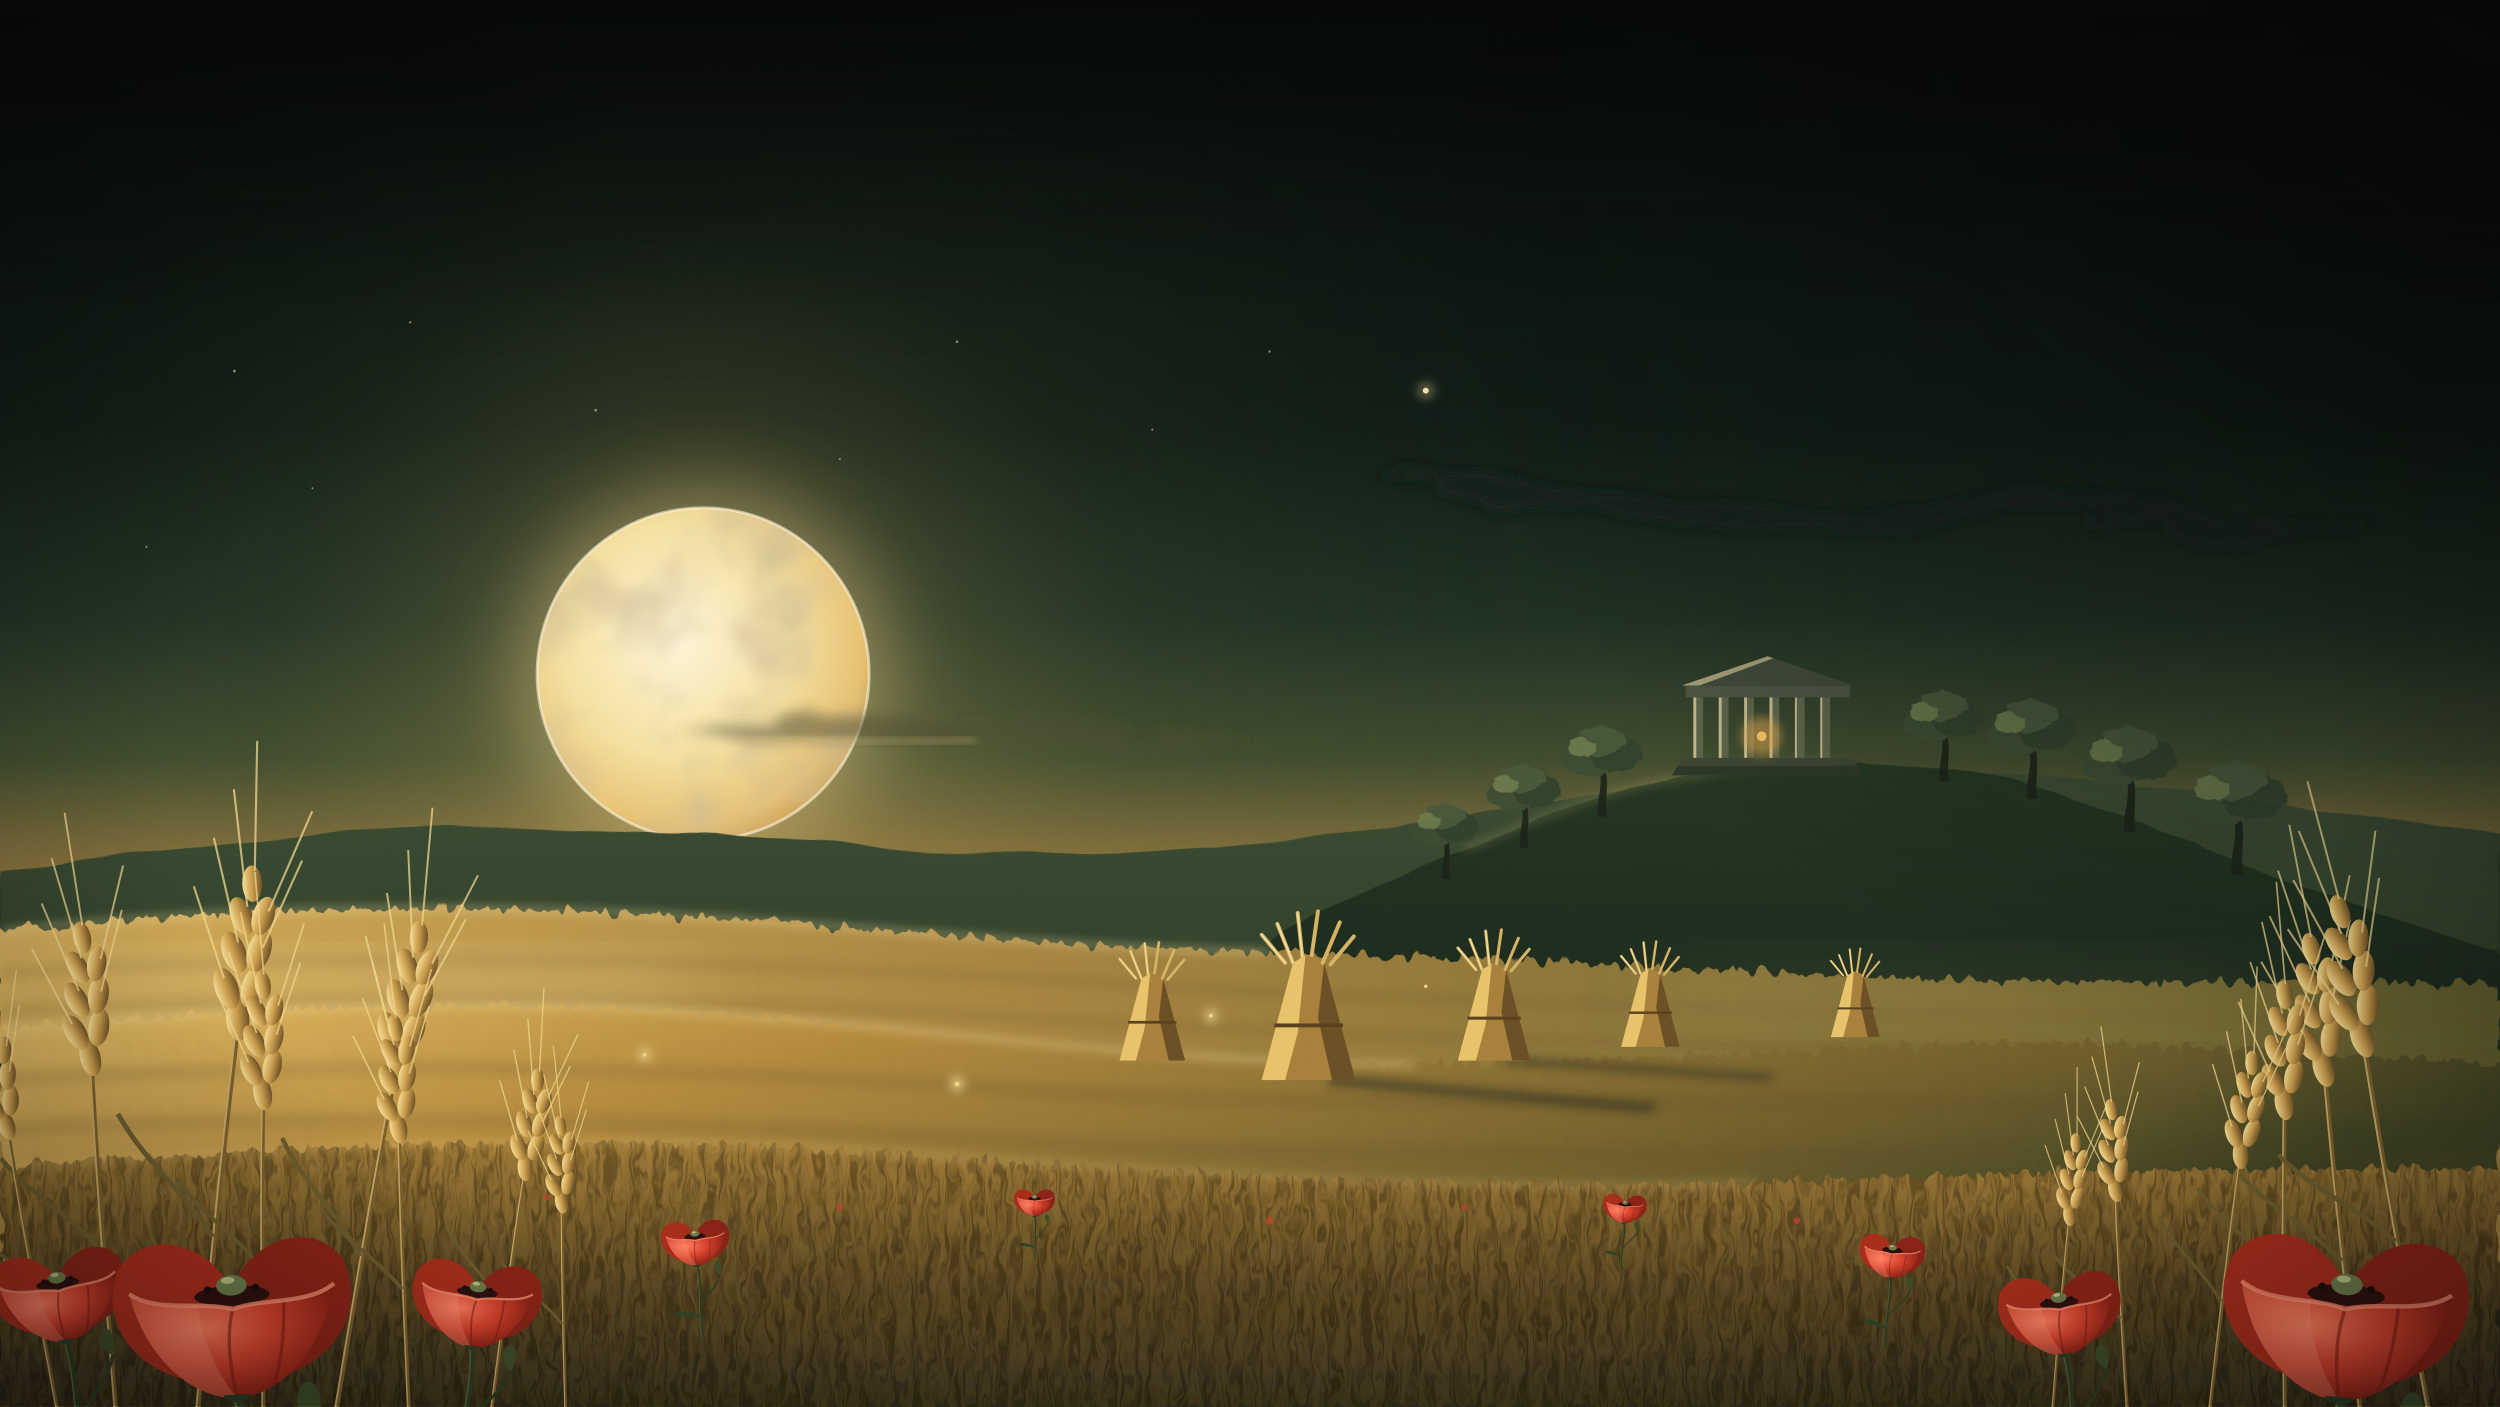
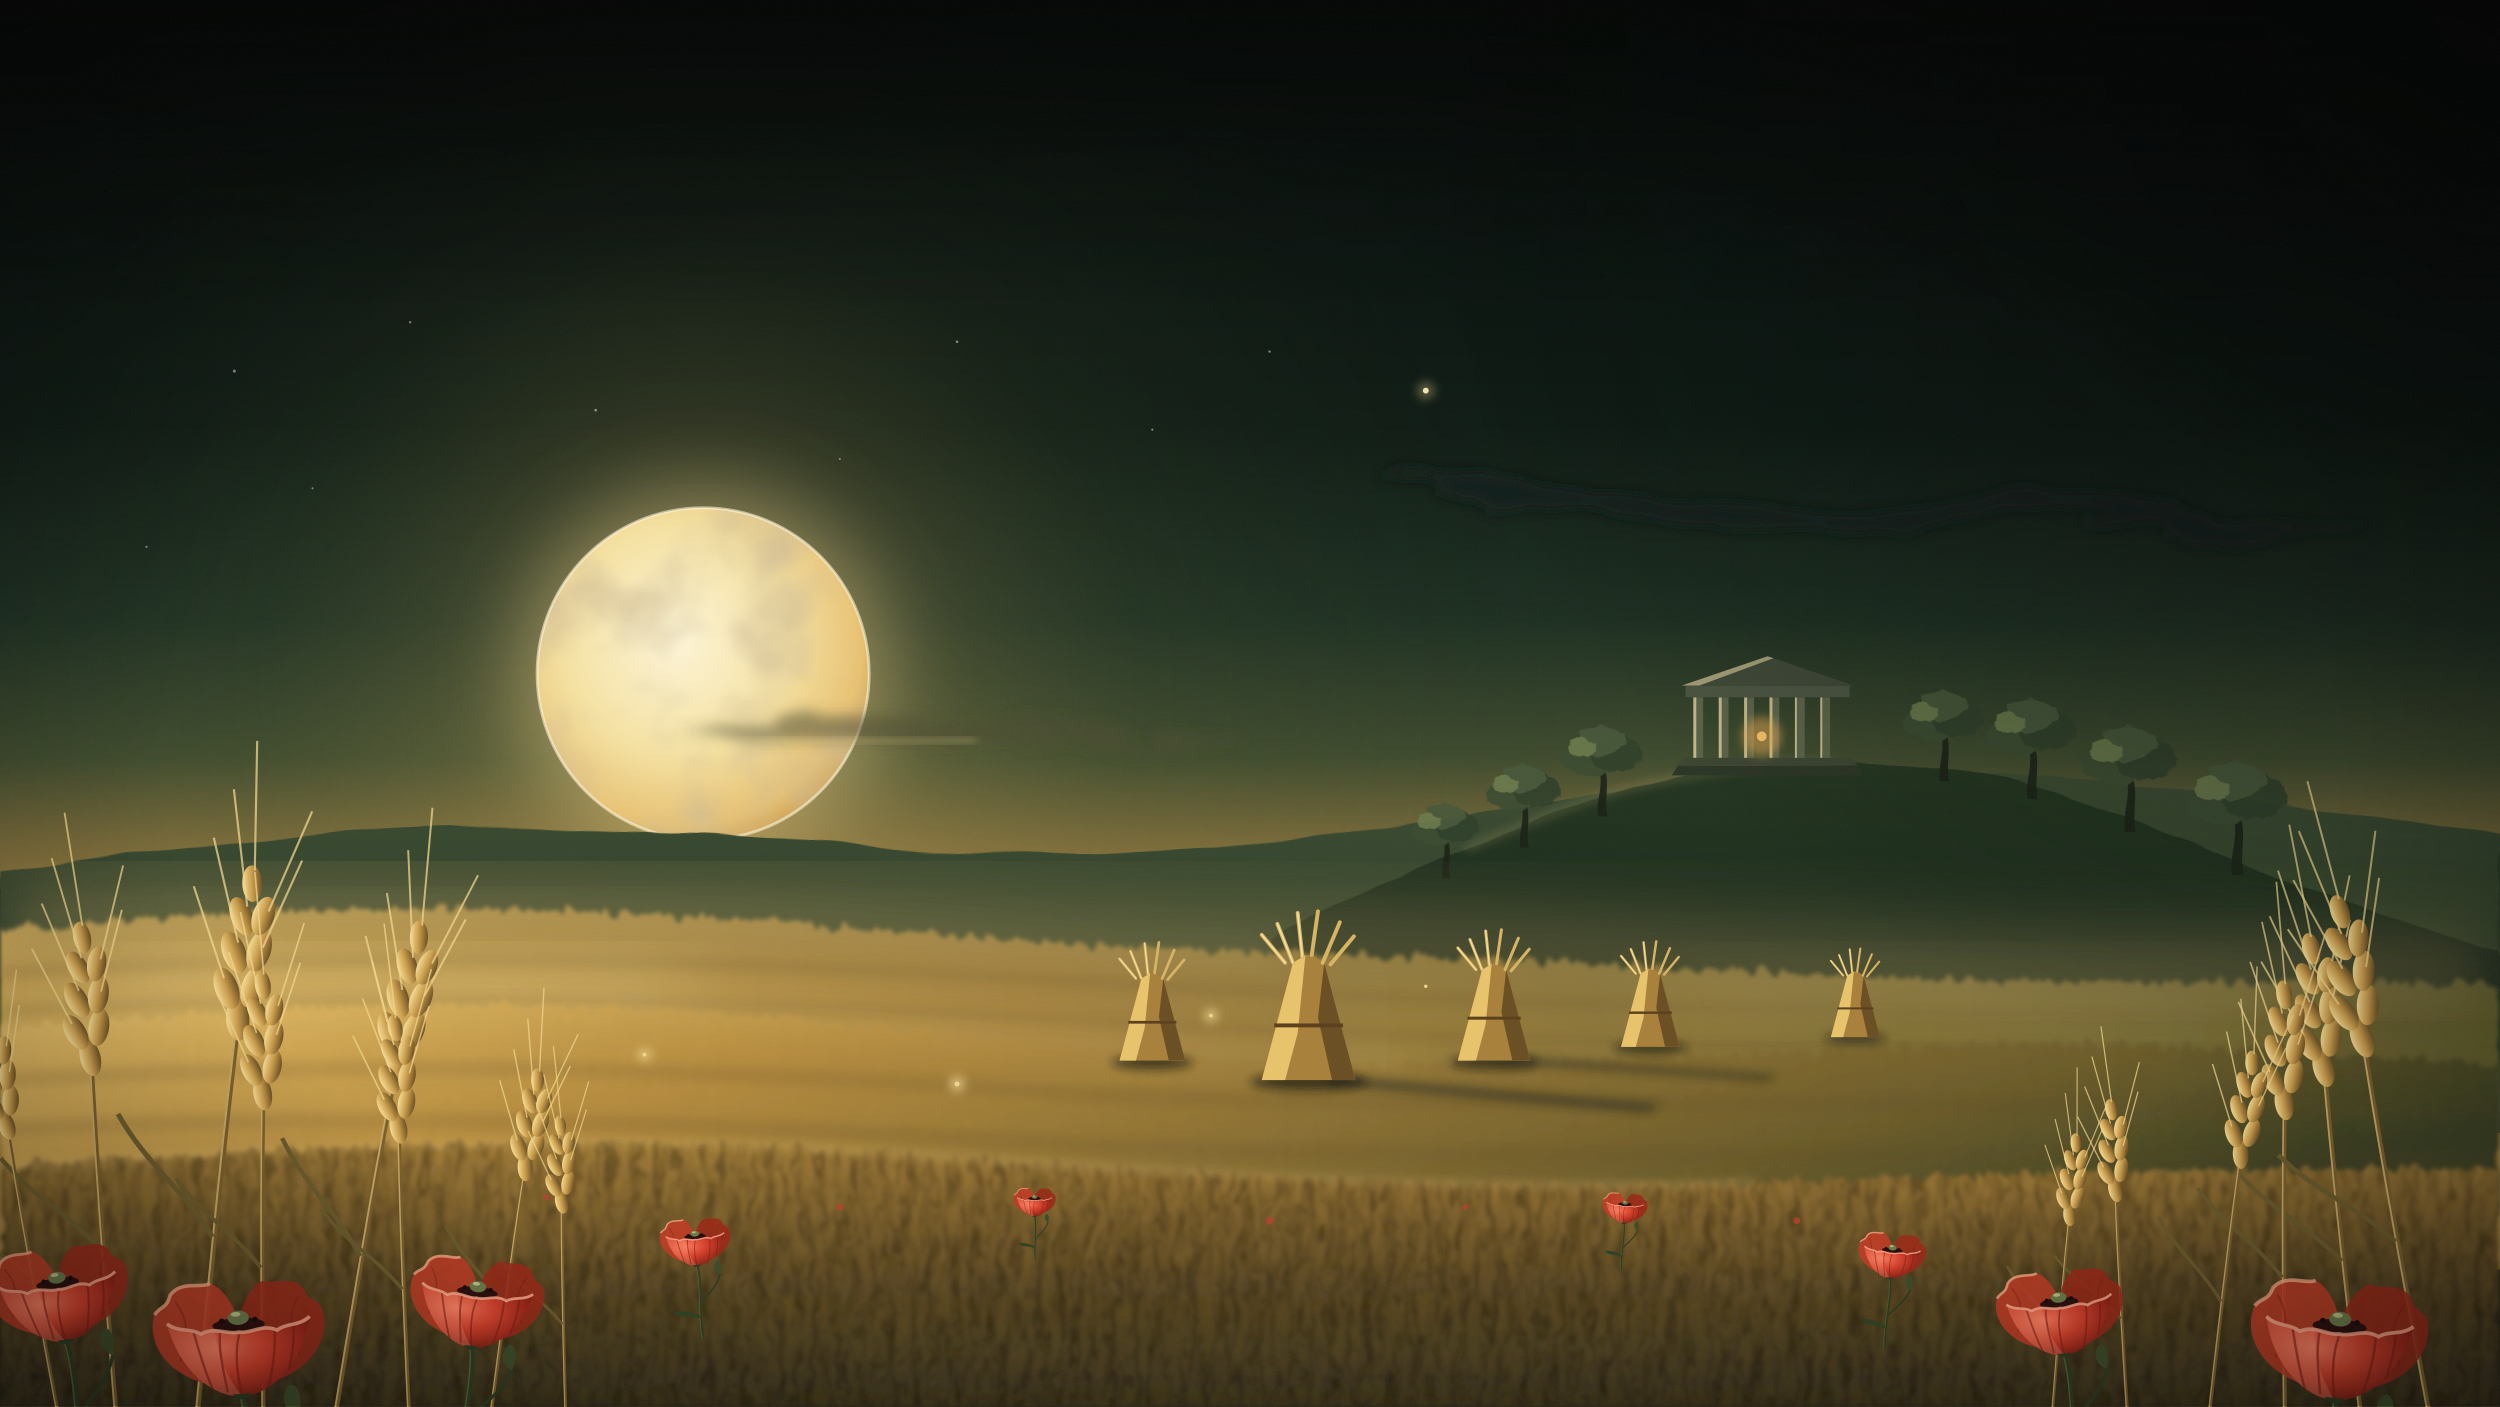
<svg xmlns="http://www.w3.org/2000/svg" xmlns:xlink="http://www.w3.org/1999/xlink" width="2560" height="1440" viewBox="0 0 2560 1440">
  <defs>
    <linearGradient id="sky" x1="0" y1="0" x2="0" y2="1">
      <stop offset="0" stop-color="#050a08" />
      <stop offset="0.3" stop-color="#0c1912" />
      <stop offset="0.44" stop-color="#1c2e20" />
      <stop offset="0.54" stop-color="#3e4a2c" />
      <stop offset="0.6" stop-color="#7a6a38" />
      <stop offset="0.66" stop-color="#a8843e" />
    </linearGradient>
    <radialGradient id="moonHalo" cx="720" cy="700" r="900" gradientUnits="userSpaceOnUse">
      <stop offset="0" stop-color="#f0d68c" stop-opacity="0.5" />
      <stop offset="0.18" stop-color="#d8b462" stop-opacity="0.25" />
      <stop offset="0.5" stop-color="#6a6a3a" stop-opacity="0.1" />
      <stop offset="1" stop-color="#1e3022" stop-opacity="0" />
    </radialGradient>
    <radialGradient id="moon" cx="0.42" cy="0.4" r="0.62">
      <stop offset="0" stop-color="#fff6d8" />
      <stop offset="0.55" stop-color="#f6e2a2" />
      <stop offset="0.9" stop-color="#e8c272" />
      <stop offset="1" stop-color="#d4a858" />
    </radialGradient>
    <linearGradient id="hillFar" x1="0" y1="0" x2="0" y2="1">
      <stop offset="0" stop-color="#3a4a30" />
      <stop offset="1" stop-color="#2a3a24" />
    </linearGradient>
    <linearGradient id="hillMid" x1="0" y1="0" x2="0" y2="1">
      <stop offset="0" stop-color="#22341e" />
      <stop offset="1" stop-color="#16241a" />
    </linearGradient>
    <linearGradient id="fieldFar" x1="0" y1="0" x2="1" y2="0">
      <stop offset="0" stop-color="#d8b05a" />
      <stop offset="0.4" stop-color="#a8843e" />
      <stop offset="1" stop-color="#5a5a2a" />
    </linearGradient>
    <linearGradient id="fieldMid" x1="0" y1="0" x2="1" y2="0.3">
      <stop offset="0" stop-color="#e8c066" />
      <stop offset="0.35" stop-color="#b48a3c" />
      <stop offset="0.8" stop-color="#6a5a28" />
      <stop offset="1" stop-color="#3a4020" />
    </linearGradient>
    <linearGradient id="fieldNear" x1="0" y1="0" x2="0" y2="1">
      <stop offset="0" stop-color="#a07a34" />
      <stop offset="0.4" stop-color="#5a4620" />
      <stop offset="1" stop-color="#1e2012" />
    </linearGradient>
    <linearGradient id="earGold" x1="0" y1="0" x2="1" y2="0">
      <stop offset="0" stop-color="#f6dc92" />
      <stop offset="0.5" stop-color="#c89a48" />
      <stop offset="1" stop-color="#6a4e22" />
    </linearGradient>
    <radialGradient id="petal" cx="0.35" cy="0.35" r="0.75">
      <stop offset="0" stop-color="#ff7a5c" />
      <stop offset="0.45" stop-color="#d8402a" />
      <stop offset="1" stop-color="#7a160c" />
    </radialGradient>
    <linearGradient id="topShade" x1="0" y1="0" x2="0" y2="1">
      <stop offset="0" stop-color="#030604" stop-opacity="0.9" />
      <stop offset="0.5" stop-color="#030604" stop-opacity="0.35" />
      <stop offset="1" stop-color="#030604" stop-opacity="0" />
    </linearGradient>
    <radialGradient id="cornerShade" cx="2560" cy="0" r="1150" gradientUnits="userSpaceOnUse">
      <stop offset="0" stop-color="#020403" stop-opacity="0.8" />
      <stop offset="0.6" stop-color="#020403" stop-opacity="0.3" />
      <stop offset="1" stop-color="#020403" stop-opacity="0" />
    </radialGradient>
    <radialGradient id="vignette" cx="0.5" cy="0.55" r="0.78">
      <stop offset="0.55" stop-color="#000" stop-opacity="0" />
      <stop offset="1" stop-color="#000" stop-opacity="0.6" />
    </radialGradient>
    <filter id="cloudSoft" x="-15%" y="-60%" width="130%" height="220%">
      <feTurbulence type="fractalNoise" baseFrequency="0.003 0.012" numOctaves="4" seed="9" result="n" />
      <feDisplacementMap in="SourceGraphic" in2="n" scale="120" xChannelSelector="R" yChannelSelector="G" />
      <feGaussianBlur stdDeviation="7" />
    </filter>
    <filter id="maria" x="0" y="0" width="100%" height="100%">
      <feTurbulence type="fractalNoise" baseFrequency="0.012" numOctaves="4" seed="14" result="n" />
      <feColorMatrix in="n" type="matrix" values="0 0 0 0 0.62  0 0 0 0 0.5  0 0 0 0 0.3  -2.4 0 0 0 1.35" result="m" />
      <feGaussianBlur in="m" stdDeviation="3" result="mb" />
      <feComposite in="mb" in2="SourceGraphic" operator="in" />
    </filter>
    <filter id="wheat" x="-2%" y="-10%" width="104%" height="120%">
      <feTurbulence type="fractalNoise" baseFrequency="0.045 0.014" numOctaves="4" seed="27" result="h" />
      <feDiffuseLighting in="h" surfaceScale="5" diffuseConstant="1" lighting-color="#fff" result="l">
        <feDistantLight azimuth="190" elevation="30" />
      </feDiffuseLighting>
      <feComponentTransfer in="l" result="lt">
        <feFuncR type="linear" slope="0.9" intercept="0.32" />
        <feFuncG type="linear" slope="0.9" intercept="0.32" />
        <feFuncB type="linear" slope="0.9" intercept="0.32" />
      </feComponentTransfer>
      <feComposite in="lt" in2="SourceGraphic" operator="arithmetic" k1="1.12" k2="0" k3="0" k4="0" />
    </filter>
    <filter id="wheatFine" x="-2%" y="-10%" width="104%" height="120%">
      <feTurbulence type="fractalNoise" baseFrequency="0.08 0.02" numOctaves="3" seed="5" result="h" />
      <feDiffuseLighting in="h" surfaceScale="6" diffuseConstant="1" lighting-color="#fff" result="l">
        <feDistantLight azimuth="190" elevation="35" />
      </feDiffuseLighting>
      <feComponentTransfer in="l" result="lt">
        <feFuncR type="linear" slope="0.6" intercept="0.45" />
        <feFuncG type="linear" slope="0.6" intercept="0.45" />
        <feFuncB type="linear" slope="0.6" intercept="0.45" />
      </feComponentTransfer>
      <feComposite in="lt" in2="SourceGraphic" operator="arithmetic" k1="1.05" k2="0" k3="0" k4="0" />
    </filter>
    <filter id="foliage" x="-10%" y="-10%" width="120%" height="120%">
      <feTurbulence type="fractalNoise" baseFrequency="0.05" numOctaves="3" seed="3" result="n" />
      <feDisplacementMap in="SourceGraphic" in2="n" scale="18" xChannelSelector="R" yChannelSelector="G" />
    </filter>
    <filter id="ground" x="-5%" y="-10%" width="110%" height="120%">
      <feTurbulence type="fractalNoise" baseFrequency="0.006 0.02" numOctaves="3" seed="19" result="n" />
      <feDisplacementMap in="SourceGraphic" in2="n" scale="16" xChannelSelector="R" yChannelSelector="G" />
    </filter>
    <filter id="tufts" x="-2%" y="-10%" width="104%" height="120%">
      <feTurbulence type="fractalNoise" baseFrequency="0.09 0.03" numOctaves="2" seed="33" result="n" />
      <feDisplacementMap in="SourceGraphic" in2="n" scale="22" xChannelSelector="R" yChannelSelector="G" />
+       <feGaussianBlur stdDeviation="2.2" />
    </filter>
    <filter id="glow" x="-50%" y="-50%" width="200%" height="200%">
      <feGaussianBlur stdDeviation="18" />
    </filter>
    <filter id="glowL" x="-50%" y="-50%" width="200%" height="200%">
      <feGaussianBlur stdDeviation="40" />
    </filter>
    <filter id="glowS" x="-50%" y="-50%" width="200%" height="200%">
      <feGaussianBlur stdDeviation="5" />
    </filter>
    <filter id="soft" x="-20%" y="-20%" width="140%" height="140%">
      <feGaussianBlur stdDeviation="1.6" />
    </filter>
    <filter id="haze" x="-20%" y="-20%" width="140%" height="140%">
      <feGaussianBlur stdDeviation="28" />
    </filter>
    <filter id="grain" x="0" y="0" width="100%" height="100%">
      <feTurbulence type="fractalNoise" baseFrequency="0.8" numOctaves="1" seed="2" />
      <feColorMatrix type="matrix" values="0 0 0 0 0.5  0 0 0 0 0.5  0 0 0 0 0.5  0 0 0 0.05 0" />
    </filter>
    <g id="ear">
      <path d="M0 0 C2 -80 4 -160 8 -240" fill="none" stroke="#7a5e2a" stroke-width="3" />
      <path d="M0 0 C2 -80 4 -160 8 -240" fill="none" stroke="#e8c87a" stroke-width="1.2" opacity="0.7" transform="translate(-1 0)" />
      <path d="M2 -120 C-20 -150 -40 -160 -60 -190" fill="none" stroke="#6a5a2a" stroke-width="3" />
      <g fill="url(#earGold)">
        <ellipse cx="8" cy="-252" rx="7" ry="13" transform="rotate(-8 8 -252)" />
        <ellipse cx="0" cy="-270" rx="7" ry="13" transform="rotate(-24 0 -270)" />
        <ellipse cx="16" cy="-272" rx="7" ry="13" transform="rotate(14 16 -272)" />
        <ellipse cx="3" cy="-292" rx="7" ry="13" transform="rotate(-24 3 -292)" />
        <ellipse cx="18" cy="-294" rx="7" ry="13" transform="rotate(14 18 -294)" />
        <ellipse cx="6" cy="-314" rx="6.5" ry="12" transform="rotate(-24 6 -314)" />
        <ellipse cx="19" cy="-315" rx="6.5" ry="12" transform="rotate(14 19 -315)" />
        <ellipse cx="11" cy="-334" rx="6" ry="11" transform="rotate(-6 11 -334)" />
      </g>
      <g stroke="#f0d68c" stroke-width="1.3" fill="none" opacity="0.75">
        <path d="M-2 -276 L-24 -330 M5 -298 L-14 -360 M9 -320 L-4 -390 M12 -342 L8 -420 M20 -296 L40 -350 M22 -318 L44 -380" />
      </g>
    </g>
    <g id="poppy">
      <path d="M0 0 C-6 -50 6 -110 -2 -150" fill="none" stroke="#2a3a1e" stroke-width="5" />
      <path d="M0 0 C-6 -50 6 -110 -2 -150" fill="none" stroke="#7a8a4a" stroke-width="1.5" opacity="0.5" transform="translate(-2 0)" />
      <path d="M2 -70 C18 -92 34 -100 44 -128" fill="none" stroke="#2a3a1e" stroke-width="3.5" />
      <path d="M44 -128 C52 -150 40 -164 34 -150 C30 -140 36 -130 44 -128 Z" fill="#3a4a26" />
      <path d="M-2 -40 C-30 -50 -44 -40 -56 -56 C-36 -60 -20 -54 -2 -46 Z" fill="#2e4020" />
      <g transform="translate(-2 -150)">
-         <path d="M0 -6 C-56 -6 -80 -44 -66 -76 C-50 -100 -14 -92 0 -62 Z" fill="#a82a18" />
-         <path d="M0 -6 C56 -6 80 -44 66 -76 C50 -100 14 -92 0 -62 Z" fill="#8a2012" />
+         <path d="M0 -6 C-56 -6 -80 -44 -70 -70 C-64 -78 -60 -74 -56 -86 C-46 -98 -30 -90 -22 -94 C-12 -90 -4 -76 0 -62 Z" fill="#c03a22" opacity="0.88" />
+         <path d="M-70 -70 C-64 -78 -60 -74 -56 -86 C-46 -98 -30 -90 -22 -94" fill="none" stroke="#ffb08a" stroke-width="3" opacity="0.75" />
+         <path d="M0 -6 C56 -6 80 -44 70 -70 C64 -78 60 -74 56 -86 C46 -98 30 -90 22 -94 C12 -90 4 -76 0 -62 Z" fill="#9a2614" opacity="0.88" />
+         <path d="M-50 -30 C-44 -50 -40 -62 -52 -80 M50 -30 C44 -50 40 -62 52 -80" fill="none" stroke="#7a1a0e" stroke-width="1.5" opacity="0.5" />
        <ellipse cx="0" cy="-58" rx="22" ry="6" fill="#2a0c0a" />
        <g fill="#14080a">
          <circle cx="-14" cy="-62" r="2.2" />
          <circle cx="-6" cy="-65" r="2.2" />
          <circle cx="6" cy="-65" r="2.2" />
          <circle cx="14" cy="-62" r="2.2" />
        </g>
        <ellipse cx="0" cy="-64" rx="9" ry="6" fill="#6a7a48" />
        <ellipse cx="-2" cy="-67" rx="4" ry="2" fill="#b8c080" />
-         <path d="M-60 -62 C-52 -22 -24 2 0 2 C24 2 52 -22 60 -62 C44 -50 18 -56 0 -50 C-18 -56 -44 -50 -60 -62 Z" fill="url(#petal)" />
+         <path d="M-60 -62 C-52 -22 -24 2 0 2 C24 2 52 -22 60 -62 C50 -54 42 -58 32 -52 C20 -58 10 -50 0 -52 C-10 -50 -20 -58 -32 -52 C-42 -58 -50 -54 -60 -62 Z" fill="url(#petal)" opacity="0.92" />
        <path d="M-60 -62 C-52 -22 -24 2 0 2 C-12 -14 -20 -36 -20 -54 C-34 -52 -48 -52 -60 -62 Z" fill="#ff9a7a" opacity="0.3" />
-         <path d="M0 2 C-4 -20 -4 -36 0 -50 M22 -4 C28 -22 30 -40 30 -54" fill="none" stroke="#7a1a0e" stroke-width="2" opacity="0.6" />
-         <path d="M-60 -62 C-44 -50 -18 -56 0 -50 C18 -56 44 -50 60 -62" fill="none" stroke="#ff9a7a" stroke-width="2.5" opacity="0.7" />
+         <path d="M0 2 C-4 -20 -4 -36 0 -50 M22 -4 C28 -22 30 -40 30 -54 M-24 -4 C-30 -20 -34 -36 -38 -54 M-12 -2 C-14 -18 -18 -34 -16 -52 M40 -18 C44 -30 46 -42 46 -56" fill="none" stroke="#7a1a0e" stroke-width="2" opacity="0.6" />
+         <path d="M-60 -62 C-50 -54 -42 -58 -32 -52 C-20 -58 -10 -50 0 -52 C10 -50 20 -58 32 -52 C42 -58 50 -54 60 -62" fill="none" stroke="#ffb090" stroke-width="3" opacity="0.8" />
        <path d="M-8 0 C-6 6 6 6 8 0 Z" fill="#2a3a1e" />
      </g>
    </g>
    <g id="stook">
      <path d="M-60 0 L-20 -150 L-4 -160 L4 -160 L20 -150 L60 0 Z" fill="#a8803a" />
      <path d="M-60 0 L-20 -150 L-4 -160 L-14 -60 L-30 0 Z" fill="#e8c46a" />
      <path d="M20 -150 L60 0 L30 0 L12 -80 Z" fill="#6a4e22" />
      <path d="M-44 -70 L44 -70" stroke="#5a3e1a" stroke-width="5" />
      <path d="M-20 -150 L-40 -200 M-8 -158 L-14 -214 M4 -160 L12 -216 M18 -150 L40 -202 M-30 -150 L-60 -186 M28 -148 L58 -184" stroke="#d8b462" stroke-width="5" stroke-linecap="round" />
      <path d="M-20 -150 L-40 -200 M-8 -158 L-14 -214 M-30 -150 L-60 -186" stroke="#f6e2a2" stroke-width="2" stroke-linecap="round" />
    </g>
    <g id="olive">
      <path d="M-6 0 C-10 -30 4 -50 -4 -80 L6 -80 C14 -50 4 -30 10 0 Z" fill="#1a2014" />
      <g filter="url(#foliage)">
        <ellipse cx="-20" cy="-100" rx="46" ry="30" fill="#3a4a30" />
        <ellipse cx="24" cy="-108" rx="44" ry="32" fill="#2e3e28" />
        <ellipse cx="0" cy="-130" rx="40" ry="26" fill="#465638" />
        <ellipse cx="-34" cy="-118" rx="22" ry="16" fill="#6a7a4a" />
      </g>
    </g>
  </defs>
  <rect width="2560" height="1440" fill="url(#sky)" />
  <rect width="2560" height="1440" fill="url(#moonHalo)" />
  <g>
    <circle cx="720" cy="690" r="190" fill="#f0d68c" opacity="0.4" filter="url(#glowL)" />
    <circle cx="720" cy="690" r="170" fill="url(#moon)" />
    <circle cx="720" cy="690" r="170" fill="#fff" filter="url(#maria)" opacity="0.7" />
    <circle cx="720" cy="690" r="170" fill="none" stroke="#fff6d8" stroke-width="3" opacity="0.6" />
  </g>
  <g filter="url(#cloudSoft)">
    <path d="M700 742 C800 730 920 732 1040 742 C1120 748 1200 744 1280 750 C1180 762 1060 764 940 760 C840 758 760 762 700 742 Z" fill="#4a4a32" opacity="0.55" />
    <path d="M1400 520 C1600 500 1800 505 2000 520 C2150 530 2300 520 2450 530 C2300 550 2100 552 1900 546 C1700 540 1550 552 1400 520 Z" fill="#14201a" opacity="0.7" />
  </g>
  <g filter="url(#glowS)" opacity="0.6">
    <path d="M760 756 C840 760 920 762 1000 758" stroke="#f0d68c" stroke-width="4" fill="none" />
  </g>
  <g fill="#e8e4c8" opacity="0.55">
    <circle cx="240" cy="380" r="1.6" />
    <circle cx="420" cy="330" r="1.2" />
    <circle cx="610" cy="420" r="1.4" />
    <circle cx="980" cy="350" r="1.3" />
    <circle cx="1180" cy="440" r="1.1" />
    <circle cx="320" cy="500" r="1" />
    <circle cx="860" cy="470" r="1" />
    <circle cx="1300" cy="360" r="1.2" />
    <circle cx="150" cy="560" r="1.1" />
  </g>
  <circle cx="1460" cy="400" r="3" fill="#f6eac0" />
  <circle cx="1460" cy="400" r="9" fill="#f0d68c" opacity="0.35" filter="url(#glowS)" />
  <rect x="2380" y="860" width="260" height="300" fill="#2a3a24" />
  <rect x="-60" y="900" width="200" height="260" fill="#2a3a24" />
  <g filter="url(#ground)">
    <path d="M-60 900 C200 860 400 840 620 850 C840 860 1000 880 1200 870 C1400 860 1560 820 1760 800 C1960 780 2200 800 2400 830       C2500 845 2580 860 2700 870 L2700 1100 L-60 1100 Z" fill="url(#hillFar)" />
  </g>
  <g filter="url(#ground)">
    <path d="M1300 960 C1420 900 1560 840 1700 800 C1820 770 1940 770 2060 800 C2200 840 2320 900 2440 940 C2520 966 2600 980 2700 990       L2700 1100 L1300 1100 Z" fill="url(#hillMid)" />
  </g>
  <path d="M1500 870 C1580 836 1640 812 1700 800 C1760 788 1820 780 1880 782" fill="none" stroke="#c8b070" stroke-width="4" opacity="0.4" filter="url(#glowS)" />
  <g opacity="0.9">
    <use xlink:href="#olive" transform="translate(1560 868) scale(0.55)" />
    <use xlink:href="#olive" transform="translate(1640 836) scale(0.6)" />
    <use xlink:href="#olive" transform="translate(1990 800) scale(0.6)" />
    <use xlink:href="#olive" transform="translate(2080 818) scale(0.66)" />
    <use xlink:href="#olive" transform="translate(2180 852) scale(0.7)" />
    <use xlink:href="#olive" transform="translate(2290 896) scale(0.75)" />
    <use xlink:href="#olive" transform="translate(1480 900) scale(0.5)" />
  </g>
  <g transform="translate(1810 784)">
    <path d="M-92 0 L92 0 L98 10 L-98 10 Z" fill="#2a3424" />
    <path d="M-86 -8 L86 -8 L92 0 L-92 0 Z" fill="#3a4430" />
    <g fill="#5a6248">
      <rect x="-76" y="-70" width="10" height="62" />
      <rect x="-50" y="-70" width="10" height="62" />
      <rect x="-24" y="-70" width="10" height="62" />
      <rect x="2" y="-70" width="10" height="62" />
      <rect x="28" y="-70" width="10" height="62" />
      <rect x="54" y="-70" width="10" height="62" />
    </g>
    <g fill="#e8d6a0" opacity="0.75">
      <rect x="-76" y="-70" width="3" height="62" />
      <rect x="-50" y="-70" width="3" height="62" />
      <rect x="-24" y="-70" width="3" height="62" />
      <rect x="2" y="-70" width="3" height="62" />
      <rect x="28" y="-70" width="2" height="62" />
      <rect x="54" y="-70" width="2" height="62" />
    </g>
    <rect x="-84" y="-82" width="168" height="12" fill="#4a5440" />
    <path d="M-88 -82 L0 -112 L88 -82 Z" fill="#3e4836" />
    <path d="M-88 -82 L0 -112 L6 -110 L-70 -82 Z" fill="#e8d6a0" opacity="0.6" />
    <circle cx="-6" cy="-30" r="5" fill="#ffd27a" />
    <circle cx="-6" cy="-30" r="20" fill="#f0b050" opacity="0.5" filter="url(#glowS)" />
  </g>
  <g filter="url(#tufts)">
    <g>
      <path d="M-60 960 C200 930 420 925 640 935 C860 945 1060 970 1300 975 C1500 980 1700 990 1900 1000 C2150 1012 2400 1000 2700 1010       L2700 1160 L-60 1160 Z" fill="url(#fieldFar)" />
    </g>
  </g>
+   <g filter="url(#glowL)">
+     <path d="M-60 950 C200 922 420 918 640 928 C860 938 1060 962 1300 968 C1500 974 1700 984 1900 994 C2150 1006 2400 994 2700 1004" fill="none" stroke="#8a7a46" stroke-width="70" opacity="0.6" />
+   </g>
  <g fill="none" stroke="#6a5226" stroke-width="14" opacity="0.16" filter="url(#glowS)">
    <path d="M-60 1000 C300 975 700 980 1100 1005 C1500 1030 2000 1040 2700 1045" />
    <path d="M-60 1040 C300 1015 700 1020 1100 1045 C1500 1068 2000 1078 2700 1082" />
    <path d="M-60 1080 C300 1058 700 1064 1100 1086 C1500 1106 2000 1114 2700 1118" />
  </g>
-   <path d="M-60 960 C200 930 420 925 640 935 C860 945 1060 970 1300 975" fill="none" stroke="#f6e2a2" stroke-width="5" opacity="0.5" filter="url(#glowS)" />
+   <path d="M-60 960 C200 930 420 925 640 935 C860 945 1060 970 1300 975" fill="none" stroke="#f6e2a2" stroke-width="8" opacity="0.3" filter="url(#glow)" />
  <g filter="url(#glowL)" opacity="0.35">
    <path d="M100 1000 C300 980 500 990 700 1010" stroke="#f6e2a2" stroke-width="40" fill="none" />
    <path d="M1700 1030 C1900 1020 2100 1030 2300 1040" stroke="#e8c87a" stroke-width="30" fill="none" opacity="0.6" />
  </g>
  <g filter="url(#tufts)">
    <g>
      <path d="M-60 1060 C240 1030 500 1020 760 1040 C1000 1058 1200 1090 1450 1090 C1700 1090 1950 1060 2200 1070 C2400 1078 2550 1090 2700 1100       L2700 1260 L-60 1260 Z" fill="url(#fieldMid)" />
    </g>
  </g>
-   <path d="M-60 1060 C240 1030 500 1020 760 1040 C1000 1058 1200 1090 1450 1090" fill="none" stroke="#f6e2a2" stroke-width="5" opacity="0.45" filter="url(#glowS)" />
+   <path d="M-60 1060 C240 1030 500 1020 760 1040 C1000 1058 1200 1090 1450 1090" fill="none" stroke="#f6e2a2" stroke-width="8" opacity="0.3" filter="url(#glow)" />
  <g fill="none" stroke="#5a4420" stroke-width="16" opacity="0.16" filter="url(#glowS)">
    <path d="M-60 1110 C300 1085 700 1090 1100 1120 C1500 1140 2000 1120 2700 1140" />
    <path d="M-60 1160 C300 1138 700 1146 1100 1172 C1500 1190 2000 1176 2700 1190" />
    <path d="M-60 1215 C300 1196 700 1204 1100 1226 C1500 1242 2000 1232 2700 1244" />
  </g>
  <g>
    <path d="M1360 1100 L1700 1130 L1690 1140 L1360 1112 Z" fill="#1e2012" opacity="0.5" filter="url(#glowS)" />
+     <g fill="#14160c" filter="url(#glowS)" opacity="0.7">
+       <ellipse cx="1340" cy="1108" rx="60" ry="9" />
+       <ellipse cx="1530" cy="1088" rx="46" ry="7" />
+       <ellipse cx="1690" cy="1073" rx="38" ry="6" />
+       <ellipse cx="1180" cy="1088" rx="42" ry="7" />
+       <ellipse cx="1900" cy="1063" rx="32" ry="5" />
+     </g>
    <use xlink:href="#stook" transform="translate(1340 1106) scale(0.8)" />
    <path d="M1540 1080 L1820 1100 L1810 1108 L1540 1090 Z" fill="#1e2012" opacity="0.45" filter="url(#glowS)" />
    <use xlink:href="#stook" transform="translate(1530 1086) scale(0.62)" />
    <use xlink:href="#stook" transform="translate(1690 1072) scale(0.5)" />
    <use xlink:href="#stook" transform="translate(1180 1086) scale(0.56)" />
    <use xlink:href="#stook" transform="translate(1900 1062) scale(0.42)" />
  </g>
  <rect x="-60" y="1300" width="2700" height="200" fill="#2a2414" />
  <g filter="url(#tufts)">
    <g filter="url(#wheatFine)">
      <path d="M-60 1200 C300 1170 600 1160 900 1180 C1200 1200 1500 1220 1800 1210 C2100 1200 2400 1190 2700 1200 L2700 1540 L-60 1540 Z" fill="url(#fieldNear)" />
    </g>
  </g>
  <path d="M-60 1200 C300 1170 600 1160 900 1180 C1200 1200 1500 1220 1800 1210" fill="none" stroke="#e8c87a" stroke-width="4" opacity="0.4" filter="url(#glowS)" />
  <g>
    <use xlink:href="#ear" transform="translate(120 1460) rotate(-6) scale(1.5)" />
    <use xlink:href="#ear" transform="translate(200 1470) rotate(4) scale(1.7)" />
    <use xlink:href="#ear" transform="translate(270 1460) rotate(-2) scale(1.35)" />
    <use xlink:href="#ear" transform="translate(340 1470) rotate(8) scale(1.55)" />
    <use xlink:href="#ear" transform="translate(60 1450) rotate(-12) scale(1.2)" />
    <use xlink:href="#ear" transform="translate(420 1470) rotate(-4) scale(1.25)" />
    <use xlink:href="#ear" transform="translate(500 1470) rotate(6) scale(1.1)" />
    <use xlink:href="#ear" transform="translate(580 1470) rotate(-3) scale(0.95)" />
    <use xlink:href="#ear" transform="translate(2420 1470) rotate(-8) scale(1.5)" />
    <use xlink:href="#ear" transform="translate(2340 1470) rotate(-2) scale(1.35)" />
    <use xlink:href="#ear" transform="translate(2490 1460) rotate(-12) scale(1.6)" />
    <use xlink:href="#ear" transform="translate(2260 1470) rotate(5) scale(1.15)" />
    <use xlink:href="#ear" transform="translate(2180 1470) rotate(-5) scale(1)" />
    <use xlink:href="#ear" transform="translate(2100 1470) rotate(3) scale(0.9)" />
  </g>
  <g>
    <use xlink:href="#poppy" transform="translate(1060 1290) scale(0.3)" />
    <use xlink:href="#poppy" transform="translate(1660 1300) rotate(4) scale(0.32)" />
    <use xlink:href="#poppy" transform="translate(720 1370) rotate(-4) scale(0.5)" />
    <use xlink:href="#poppy" transform="translate(1930 1380) rotate(5) scale(0.48)" />
    <use xlink:href="#poppy" transform="translate(90 1520) rotate(-8) scale(1)" />
    <use xlink:href="#poppy" transform="translate(470 1520) rotate(6) scale(0.95)" />
-     <use xlink:href="#poppy" transform="translate(260 1690) rotate(-3) scale(1.75)" />
+     <use xlink:href="#poppy" transform="translate(260 1610) rotate(-3) scale(1.22)" />
    <use xlink:href="#poppy" transform="translate(2130 1520) rotate(-6) scale(0.9)" />
-     <use xlink:href="#poppy" transform="translate(2380 1700) rotate(4) scale(1.8)" />
+     <use xlink:href="#poppy" transform="translate(2380 1620) rotate(4) scale(1.26)" />
  </g>
  <g fill="#b8402a" opacity="0.8">
    <circle cx="1300" cy="1250" r="4" />
    <circle cx="1500" cy="1236" r="3" />
    <circle cx="860" cy="1236" r="3.5" />
    <circle cx="560" cy="1226" r="3" />
    <circle cx="1840" cy="1250" r="3.5" />
  </g>
  <g fill="#f0d68c">
    <circle cx="980" cy="1110" r="2.5" />
    <circle cx="1240" cy="1040" r="2" />
    <circle cx="660" cy="1080" r="2" />
    <circle cx="1460" cy="1010" r="1.8" />
  </g>
  <g fill="#f0d68c" filter="url(#glowS)" opacity="0.7">
    <circle cx="980" cy="1110" r="8" />
    <circle cx="1240" cy="1040" r="7" />
    <circle cx="660" cy="1080" r="7" />
  </g>
  <rect width="2560" height="320" fill="url(#topShade)" />
  <rect width="2560" height="1440" fill="url(#cornerShade)" />
  <rect width="2560" height="1440" fill="url(#vignette)" />
  <rect width="2560" height="1440" filter="url(#grain)" />
</svg>
